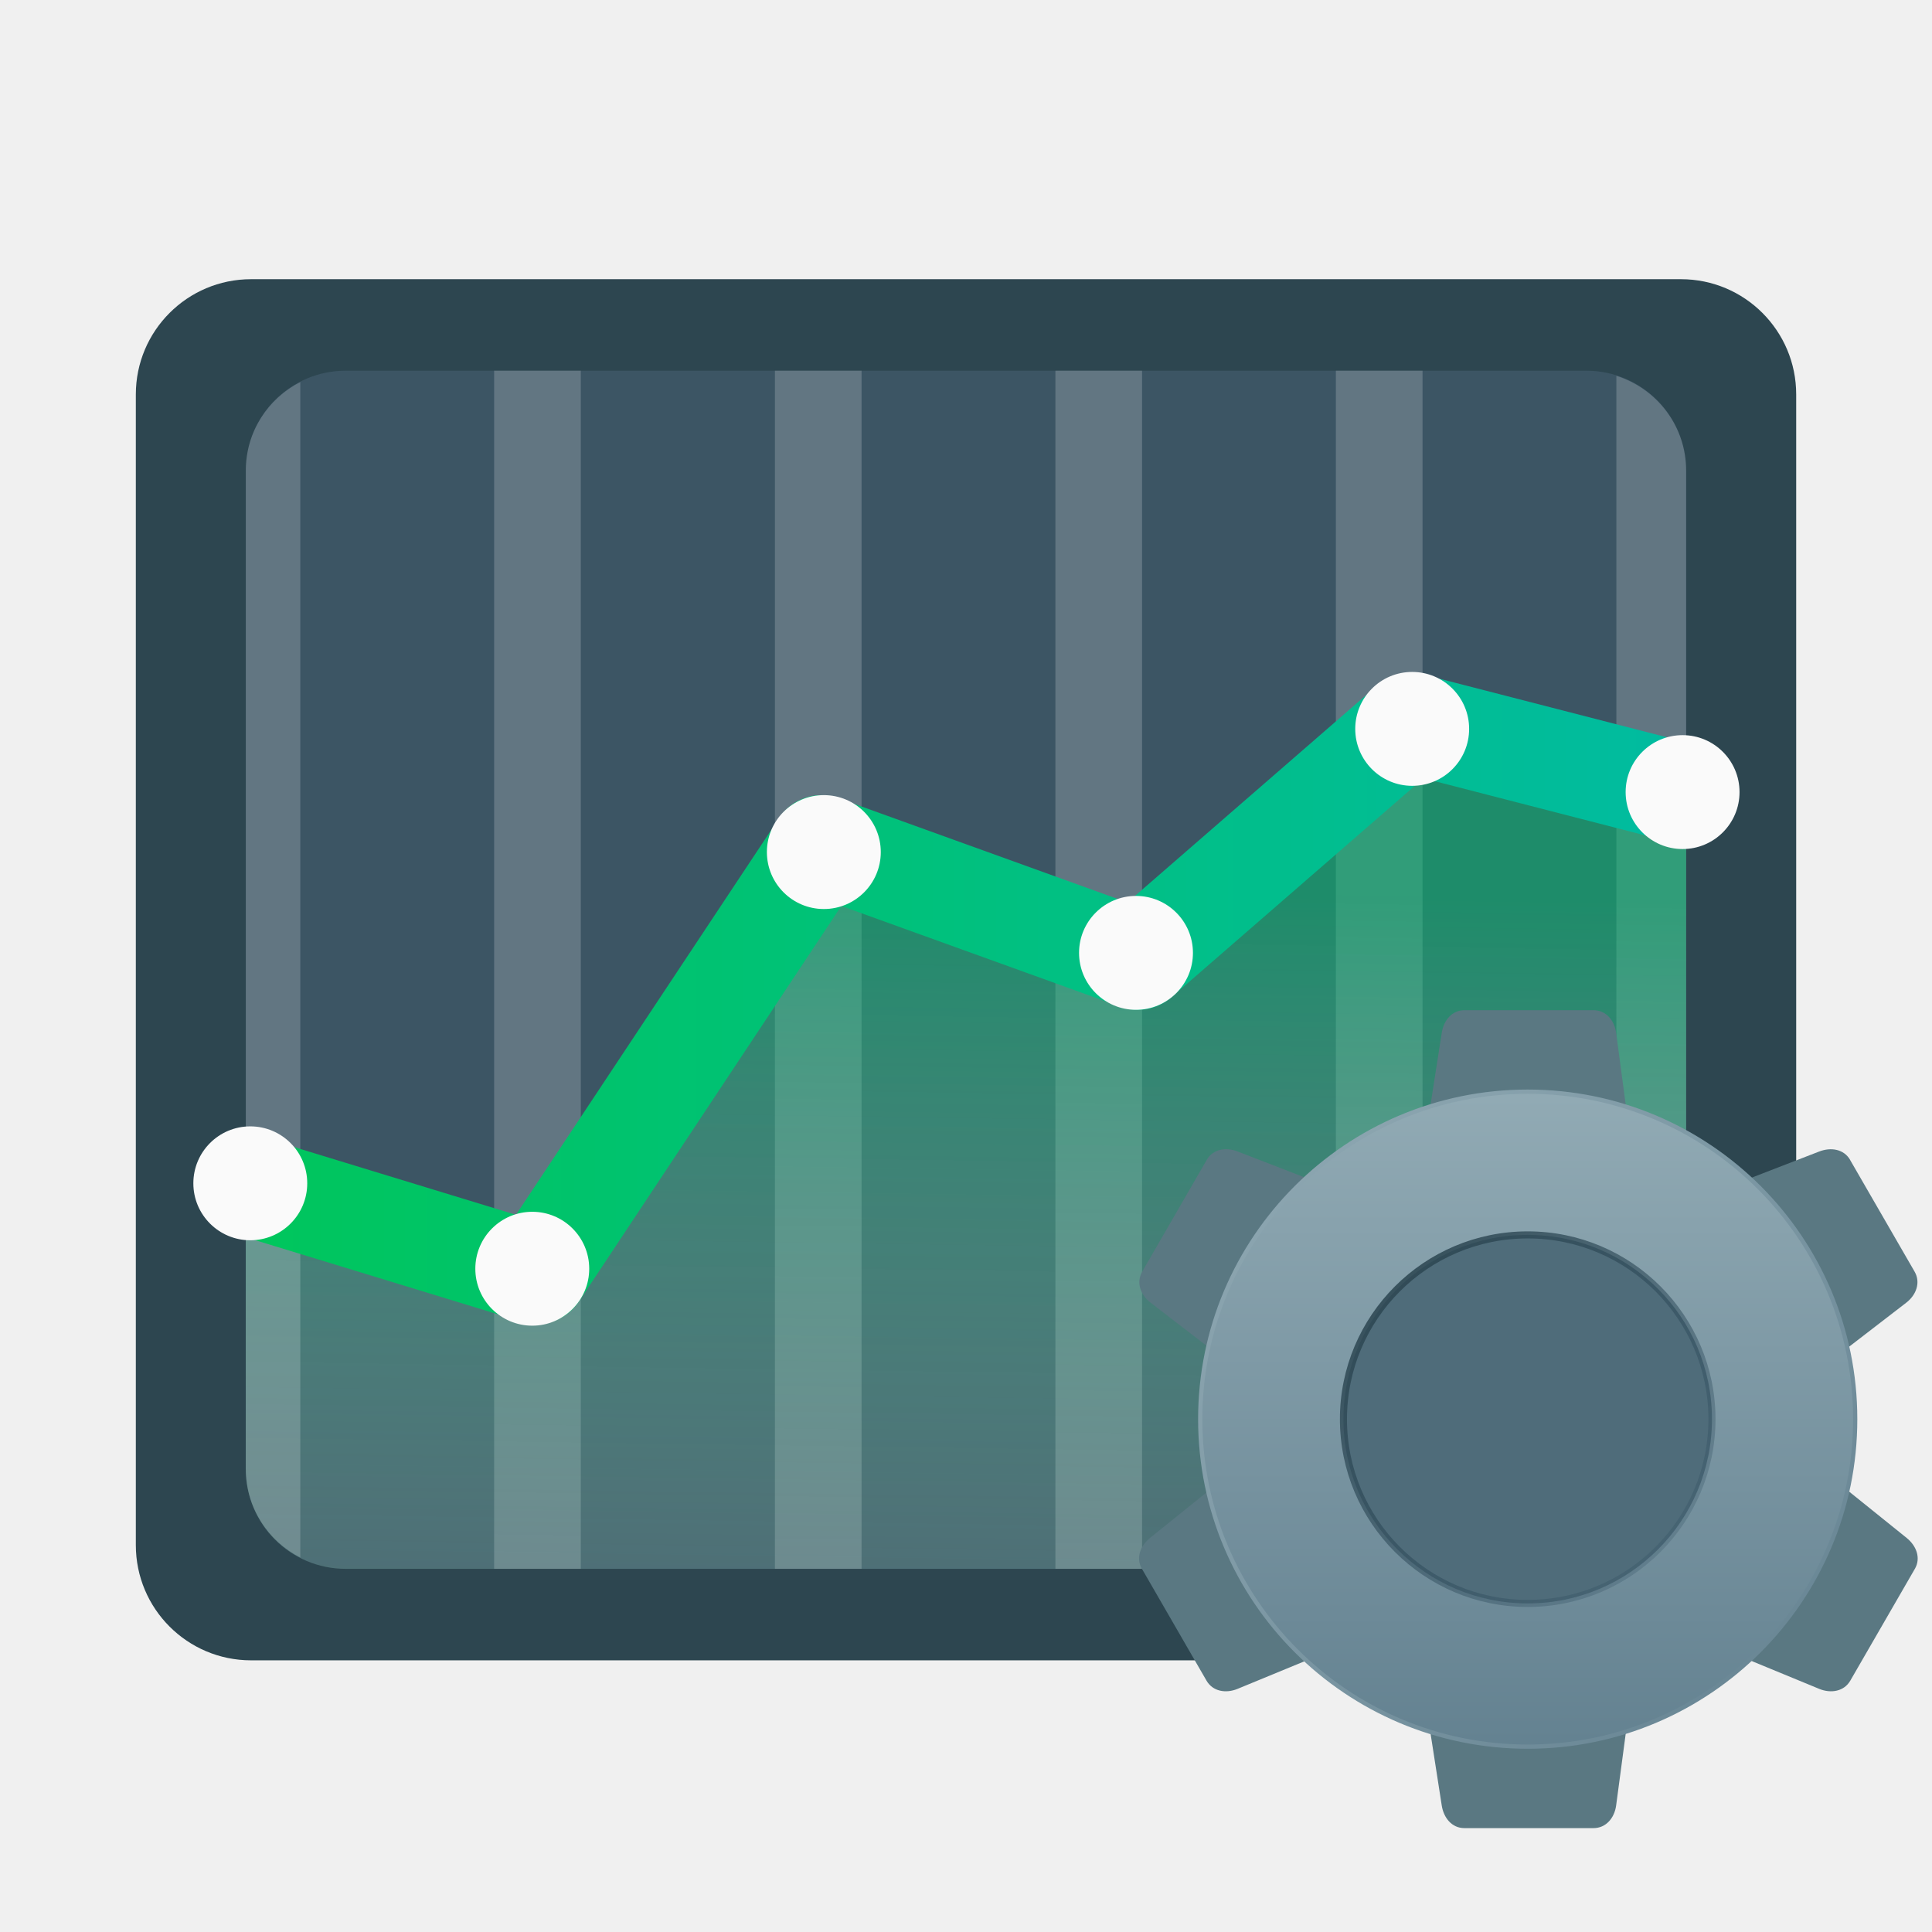
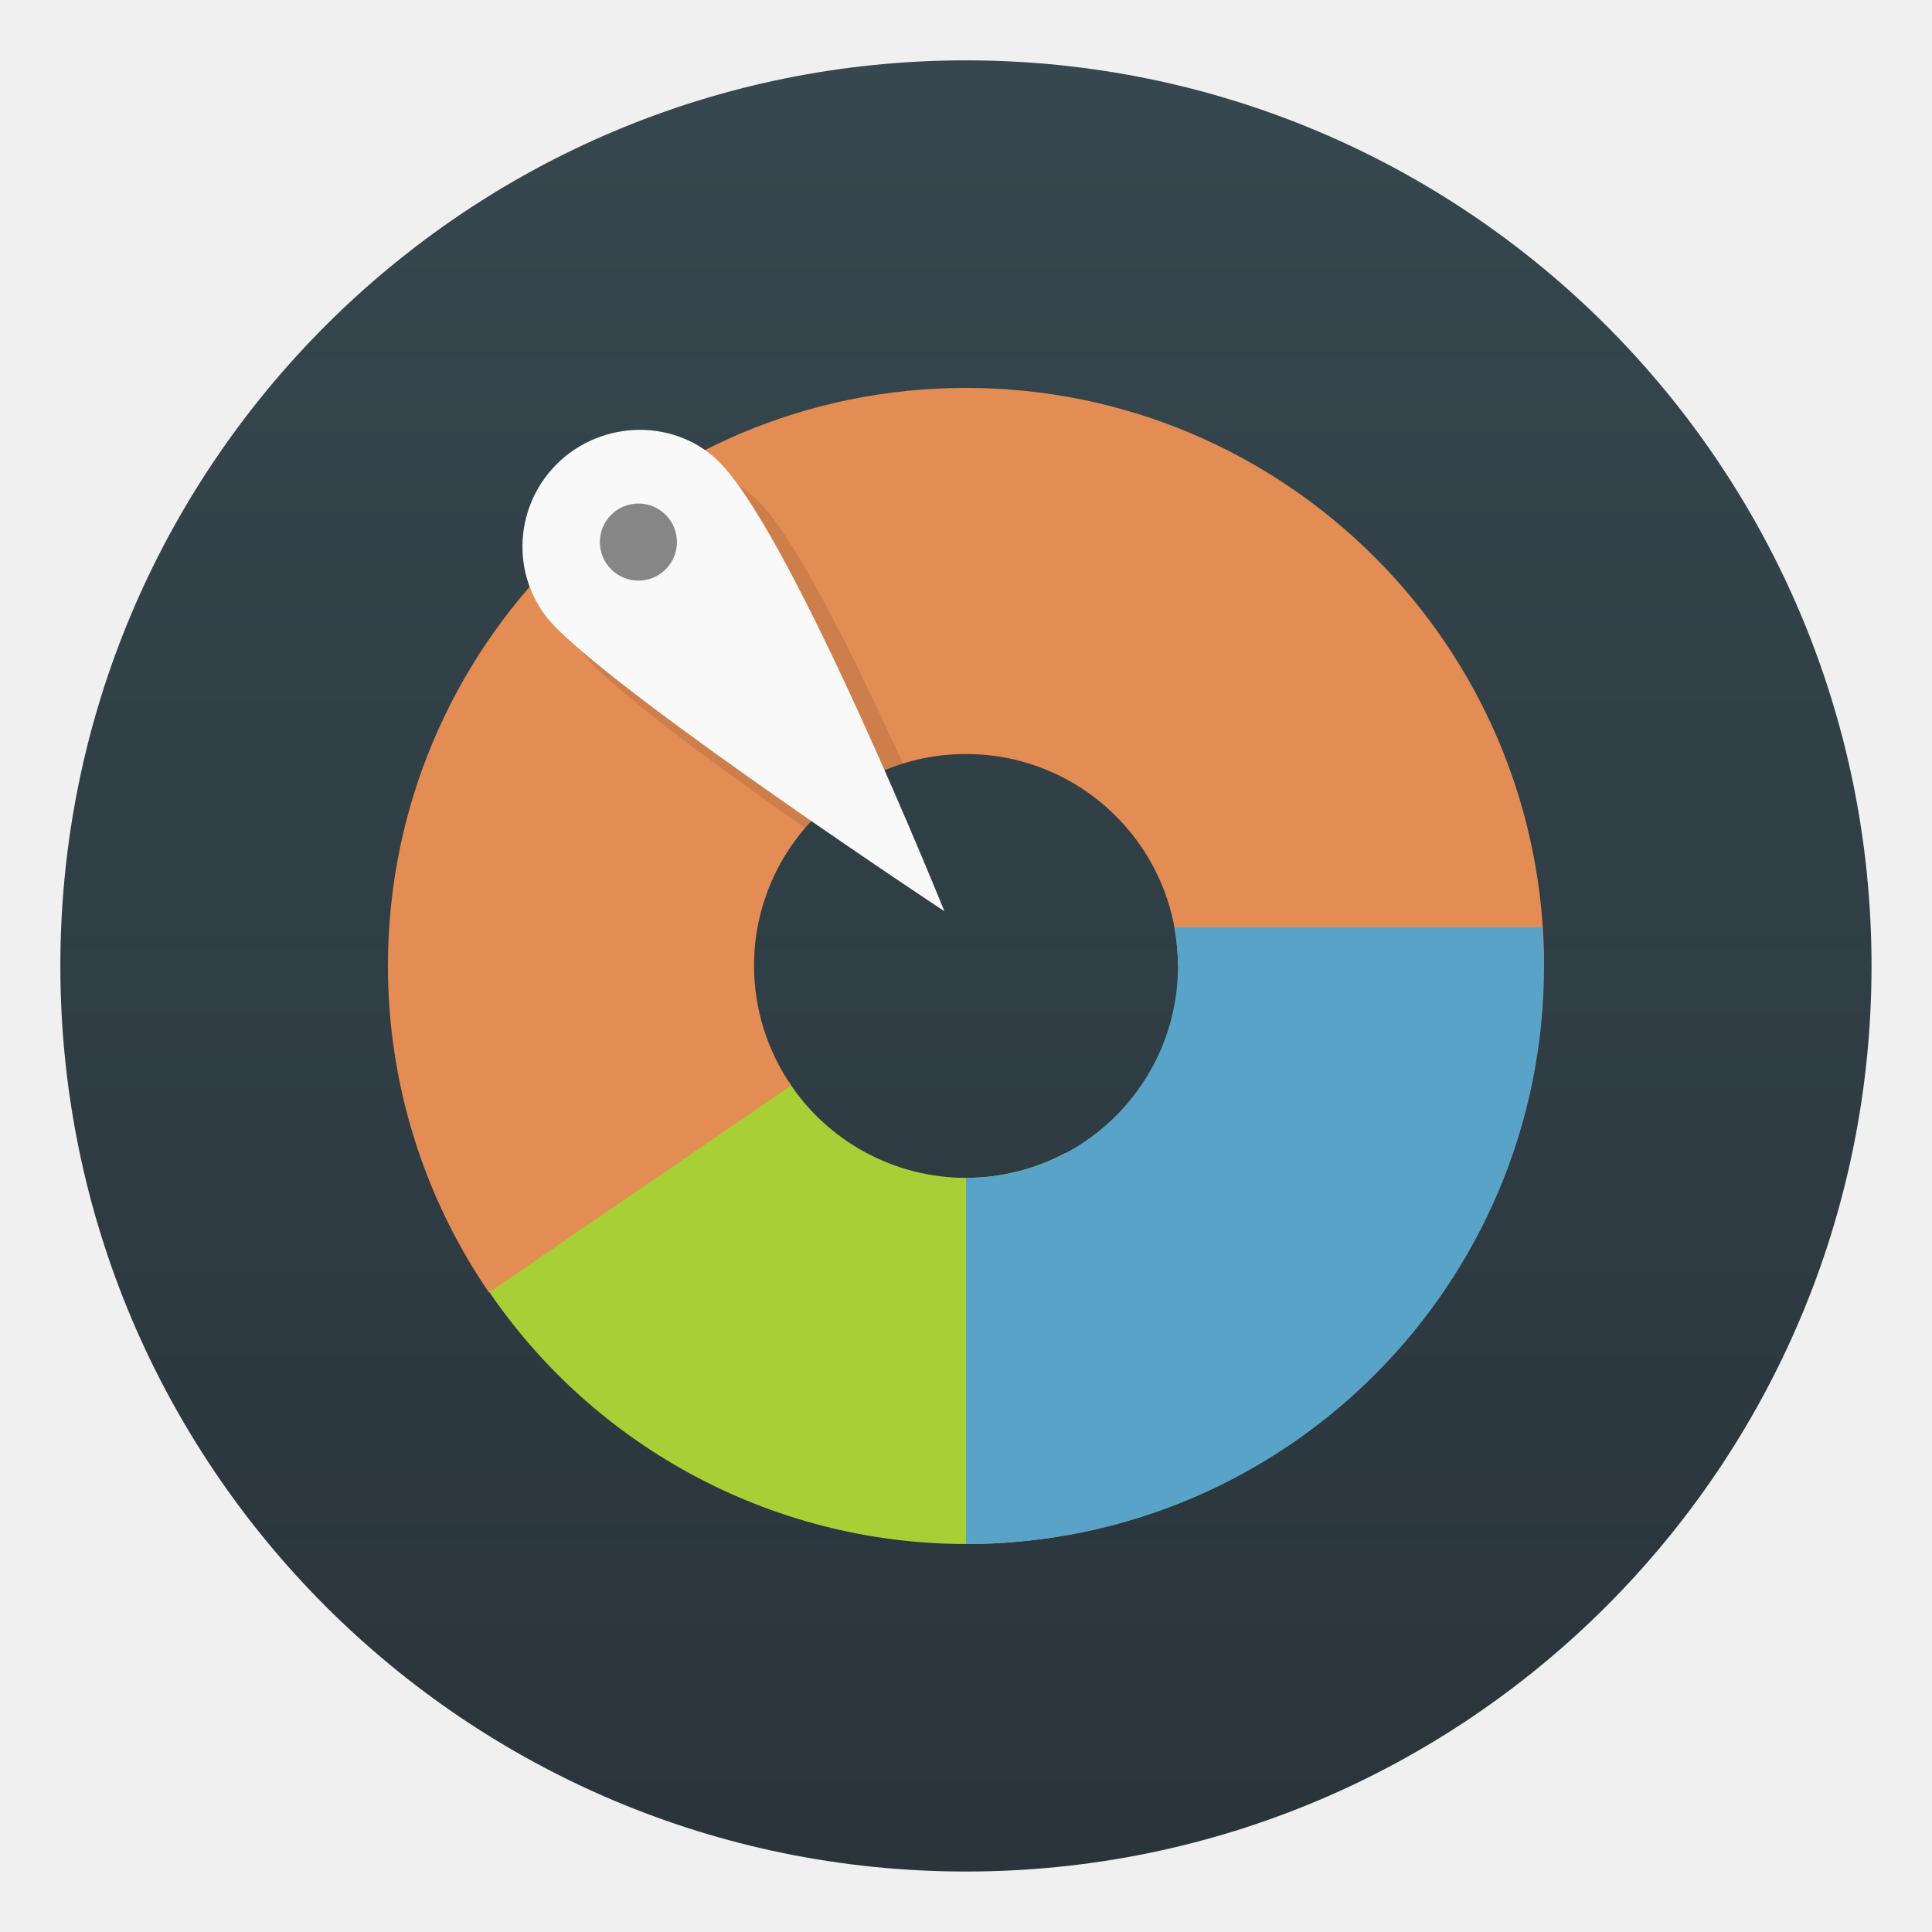
- <svg xmlns="http://www.w3.org/2000/svg" xmlns:xlink="http://www.w3.org/1999/xlink" width="64" height="64" version="1.1" viewBox="0 0 16.933 16.933">
+ <svg xmlns="http://www.w3.org/2000/svg" width="64" height="64" version="1.1" viewBox="0 0 16.933 16.933">
  <defs>
-     <linearGradient id="linearGradient1068" x1="73.52" x2="89.099" y1="18.109" y2="18.109" gradientTransform="translate(-25.384 -5.7584)" gradientUnits="userSpaceOnUse">
-       <stop stop-color="#00c65b" offset="0" />
-       <stop stop-color="#01bba1" offset="1" />
-     </linearGradient>
-     <linearGradient id="linearGradient1113" x1="55.594" x2="55.433" y1="22.689" y2="34.054" gradientTransform="translate(0 -11.552)" gradientUnits="userSpaceOnUse">
-       <stop stop-color="#00c370" stop-opacity=".5" offset="0" />
-       <stop stop-color="#fafafa" stop-opacity="0" offset="1" />
-     </linearGradient>
-     <linearGradient id="linearGradient922">
-       <stop stop-color="#91aab4" offset="0" />
-       <stop stop-color="#648291" offset="1" />
-     </linearGradient>
-     <linearGradient id="linearGradient924" x1="162.61" x2="162.61" y1="15.335" y2="27.41" gradientTransform="translate(-133.76 -9.0309)" gradientUnits="userSpaceOnUse" xlink:href="#linearGradient922" />
-     <linearGradient id="linearGradient951" x1="156.58" x2="168.85" y1="15.3" y2="27.534" gradientTransform="translate(-133.76 -8.986)" gradientUnits="userSpaceOnUse" xlink:href="#linearGradient922" />
-     <linearGradient id="linearGradient954" x1="8.912" x2="15.823" y1="-25.546" y2="-32.452" gradientUnits="userSpaceOnUse">
-       <stop stop-color="#2d4650" offset="0" />
-       <stop stop-color="#2a495d" stop-opacity=".1" offset="1" />
+     <clipPath id="a-2">
+       <circle cx="8.467" cy="288.53" r="6.879" fill="#d86eb0" stroke-opacity=".039" stroke-width=".491" style="paint-order:stroke markers fill" />
+     </clipPath>
+     <linearGradient id="b-61" x1="9.26" x2="9.26" y1="-.262" y2="15.612" gradientTransform="translate(-.79384 .79164)" gradientUnits="userSpaceOnUse">
+       <stop stop-color="#36474f" offset="0" />
+       <stop stop-color="#273238" stop-opacity=".988" offset="1" />
    </linearGradient>
  </defs>
-   <g transform="matrix(.83184 0 0 .83184 -38.069 -1.4701)">
-     <rect x="47.196" y="4.709" width="17.494" height="14.552" ry="1.214" fill="#2d4650" stroke-width="1.096" />
-     <rect x="48.355" y="5.673" width="15.176" height="12.624" ry="1.053" fill="#3c5564" stroke-width=".951" />
-     <g fill="#fafafa">
-       <path transform="scale(.26458)" d="m192.65 21.441v47.713h3.451v-47.713z" opacity=".2" style="paint-order:stroke fill markers" />
-       <path transform="scale(.26458)" d="m203.83 21.441v47.713h3.451v-47.713z" opacity=".2" style="paint-order:stroke fill markers" />
-       <path transform="scale(.26458)" d="m215 21.441v47.713h3.451v-47.713z" opacity=".2" style="paint-order:stroke fill markers" />
-       <path transform="scale(.26458)" d="m237.34 21.645v47.307c1.609-0.51 2.777-1.995 2.777-3.777v-39.754c0-1.782-1.168-3.265-2.777-3.775z" opacity=".2" style="paint-order:stroke fill markers" />
-       <path transform="scale(.26458)" d="m226.17 21.441v47.713h3.451v-47.713z" opacity=".2" style="paint-order:stroke fill markers" />
+   <circle cx="8.466" cy="8.466" r="7.937" fill="url(#b-61)" stroke-width=".963" style="paint-order:stroke markers fill" />
+   <g transform="matrix(.33777 0 0 .33777 .19138 .19104)">
+     <g transform="translate(1,1)">
+       <g opacity=".1">
    </g>
-     <path d="m60.626 9.385-2.869 2.493-3.338-1.205-2.995 4.514-3.07-0.937v2.994c0 0.583 0.469 1.053 1.053 1.053h13.07c0.583 0 1.053-0.469 1.053-1.053v-7.111z" fill="url(#linearGradient1113)" />
-     <path transform="scale(.26458)" d="m184.93 21.893c-1.285 0.659-2.17 1.979-2.17 3.527v39.754c0 1.548 0.885 2.871 2.17 3.529z" fill="#fafafa" opacity=".2" style="paint-order:stroke fill markers" />
-     <path d="m48.339 14.246 3.085 0.942 2.994-4.514 3.338 1.205 2.87-2.493 2.924 0.753" fill="none" stroke="url(#linearGradient1068)" stroke-linecap="round" stroke-linejoin="round" stroke-width="1.058" />
-     <g fill="#fafafa">
-       <circle cx="51.373" cy="15.135" r=".6" style="paint-order:stroke fill markers" />
-       <circle cx="48.402" cy="14.235" r=".6" style="paint-order:stroke fill markers" />
-       <circle cx="54.445" cy="10.745" r=".6" style="paint-order:stroke fill markers" />
-       <circle cx="57.734" cy="11.807" r=".6" style="paint-order:stroke fill markers" />
-       <circle cx="60.644" cy="9.447" r=".6" style="paint-order:stroke fill markers" />
-       <circle cx="63.493" cy="10.113" r=".6" style="paint-order:stroke fill markers" />
    </g>
  </g>
-   <g transform="matrix(.46946 0 0 .46946 -.21162 6.6446)">
-     <g transform="translate(-133.76 -8.986)" fill="#5a7882">
-       <path d="m161.55 13.692h2.41c0.235 0 0.392 0.191 0.423 0.423l0.266 1.993c0.031 0.233-0.189 0.423-0.423 0.423h-2.986c-0.235 0-0.46-0.192-0.423-0.423l0.31-1.993c0.036-0.232 0.189-0.423 0.423-0.423z" />
-       <path d="m161.55 28.962h2.41c0.235 0 0.392-0.191 0.423-0.423l0.266-1.993c0.031-0.233-0.189-0.423-0.423-0.423h-2.986c-0.235 0-0.46 0.192-0.423 0.423l0.31 1.993c0.036 0.232 0.189 0.423 0.423 0.423z" />
-       <path d="m168.75 16.486 1.205 2.087c0.117 0.203 0.031 0.435-0.155 0.579l-1.593 1.227c-0.186 0.143-0.461 0.048-0.578-0.155l-1.493-2.586c-0.117-0.203-0.064-0.494 0.155-0.579l1.881-0.728c0.219-0.085 0.461-0.048 0.579 0.155z" />
-       <path d="m155.53 24.121 1.205 2.087c0.117 0.203 0.362 0.244 0.578 0.155l1.859-0.766c0.217-0.089 0.272-0.375 0.155-0.579l-1.493-2.586c-0.117-0.203-0.396-0.302-0.579-0.155l-1.571 1.265c-0.183 0.147-0.272 0.375-0.155 0.579z" />
-       <path d="m169.96 24.121-1.205 2.087c-0.117 0.203-0.362 0.244-0.579 0.155l-1.859-0.766c-0.217-0.089-0.272-0.375-0.155-0.578l1.493-2.586c0.117-0.203 0.396-0.302 0.579-0.155l1.571 1.265c0.183 0.147 0.272 0.375 0.155 0.579z" />
-       <path d="m156.74 16.486-1.205 2.087c-0.117 0.203-0.031 0.435 0.155 0.578l1.593 1.227c0.186 0.143 0.461 0.048 0.578-0.155l1.493-2.586c0.117-0.203 0.064-0.494-0.155-0.579l-1.881-0.728c-0.219-0.085-0.461-0.048-0.578 0.155z" />
-     </g>
-     <circle cx="28.972" cy="12.341" r="6.114" fill="url(#linearGradient924)" stroke="url(#linearGradient951)" stroke-dashoffset=".421" stroke-width=".079" />
-     <circle transform="rotate(90)" cx="12.341" cy="-28.972" r="3.44" fill="#4f6c7a" stroke="url(#linearGradient954)" stroke-dashoffset=".421" stroke-width=".132" />
+   <g transform="matrix(.33777 0 0 .33777 .19138 .19104)">
+   </g>
+   <g transform="matrix(.33777 0 0 .33777 .35993 .35993)">
+     <path d="m19.383 26.986-7.965 5.154a15 15 0 0 0 12.582 6.859 15 15 0 0 0 7.06-1.77l-4.471-8.381a5.5 5.5 0 0 1-2.586 0.65 5.5 5.5 0 0 1-4.617-2.514" fill="#a8cf36" />
+     <path d="m24 9a15 15 0 0 0-15 15 15 15 0 0 0 2.621 8.471l7.844-5.371a5.5 5.5 0 0 1-0.965-3.1 5.5 5.5 0 0 1 5.5-5.5 5.5 5.5 0 0 1 5.5 5.5h9.5a15 15 0 0 0-15-15z" fill="#e38c53" />
+     <path d="m29.406 23a5.5 5.5 0 0 1 0.094 1 5.5 5.5 0 0 1-5.5 5.5v9.5a15 15 0 0 0 15-15 15 15 0 0 0-0.049-1z" fill="#59a3c8" />
+     <path d="m16.525 11.09c-0.052 0-0.104 0.013-0.156 0.016a15 15 0 0 0-2.709 2.051c-0.351 1.043-0.131 2.235 0.699 3.064 0.973 0.973 3.297 2.676 5.467 4.201a5.5 5.5 0 0 1 2.537-1.666c-1.228-2.712-2.721-5.735-3.713-6.777-0.571-0.6-1.346-0.892-2.125-0.889z" opacity=".1" />
+     <path d="m17.651 10.979c1.925 2.02 5.789 11.601 5.789 11.601s-8.03-5.308-10.08-7.359c-1.172-1.172-1.152-3.071 0.02-4.243s3.13-1.2 4.272 0z" fill="#f9f9f9" />
+     <circle cx="15.5" cy="13" r="1" fill="#868686" />
+   </g>
+   <g transform="matrix(1.1538 0 0 1.1538 18.926 -331.91)" clip-path="url(#a-2)" fill="none" stroke="#fff" stroke-opacity=".937" stroke-width=".103">
+     <path d="m1.485 287.74c0.719 0.155 1.391 0.625 1.983 1.981 0.674 1.544 1.623 2.229 2.772 2.283 1.48 0.07 2.673-1.226 3.459-2.385 1.602-2.362 4.519-2.136 5.816-1.251" opacity=".35" />
+     <path d="m1.493 288.13c0.894-0.35 2.083-0.424 2.872 0.827 0.722 1.143 1.576 2.867 4.049 2.709 1.478-0.095 2.956-0.71 3.718-2.15 0.529-0.933 1.26-1.871 2.293-2.104 0.382-0.082 0.655-0.07 0.976 0.057" opacity=".35" />
+     <path d="m1.775 290.25c0.947-0.444 2.746-0.953 4.197-0.53 1.297 0.379 2.937 1.847 6.056 1.504 0.824-0.09 1.522-0.563 2.183-1.464 0.478-0.652 0.75-1.02 1.306-1.167" opacity=".35" />
  </g>
</svg>
